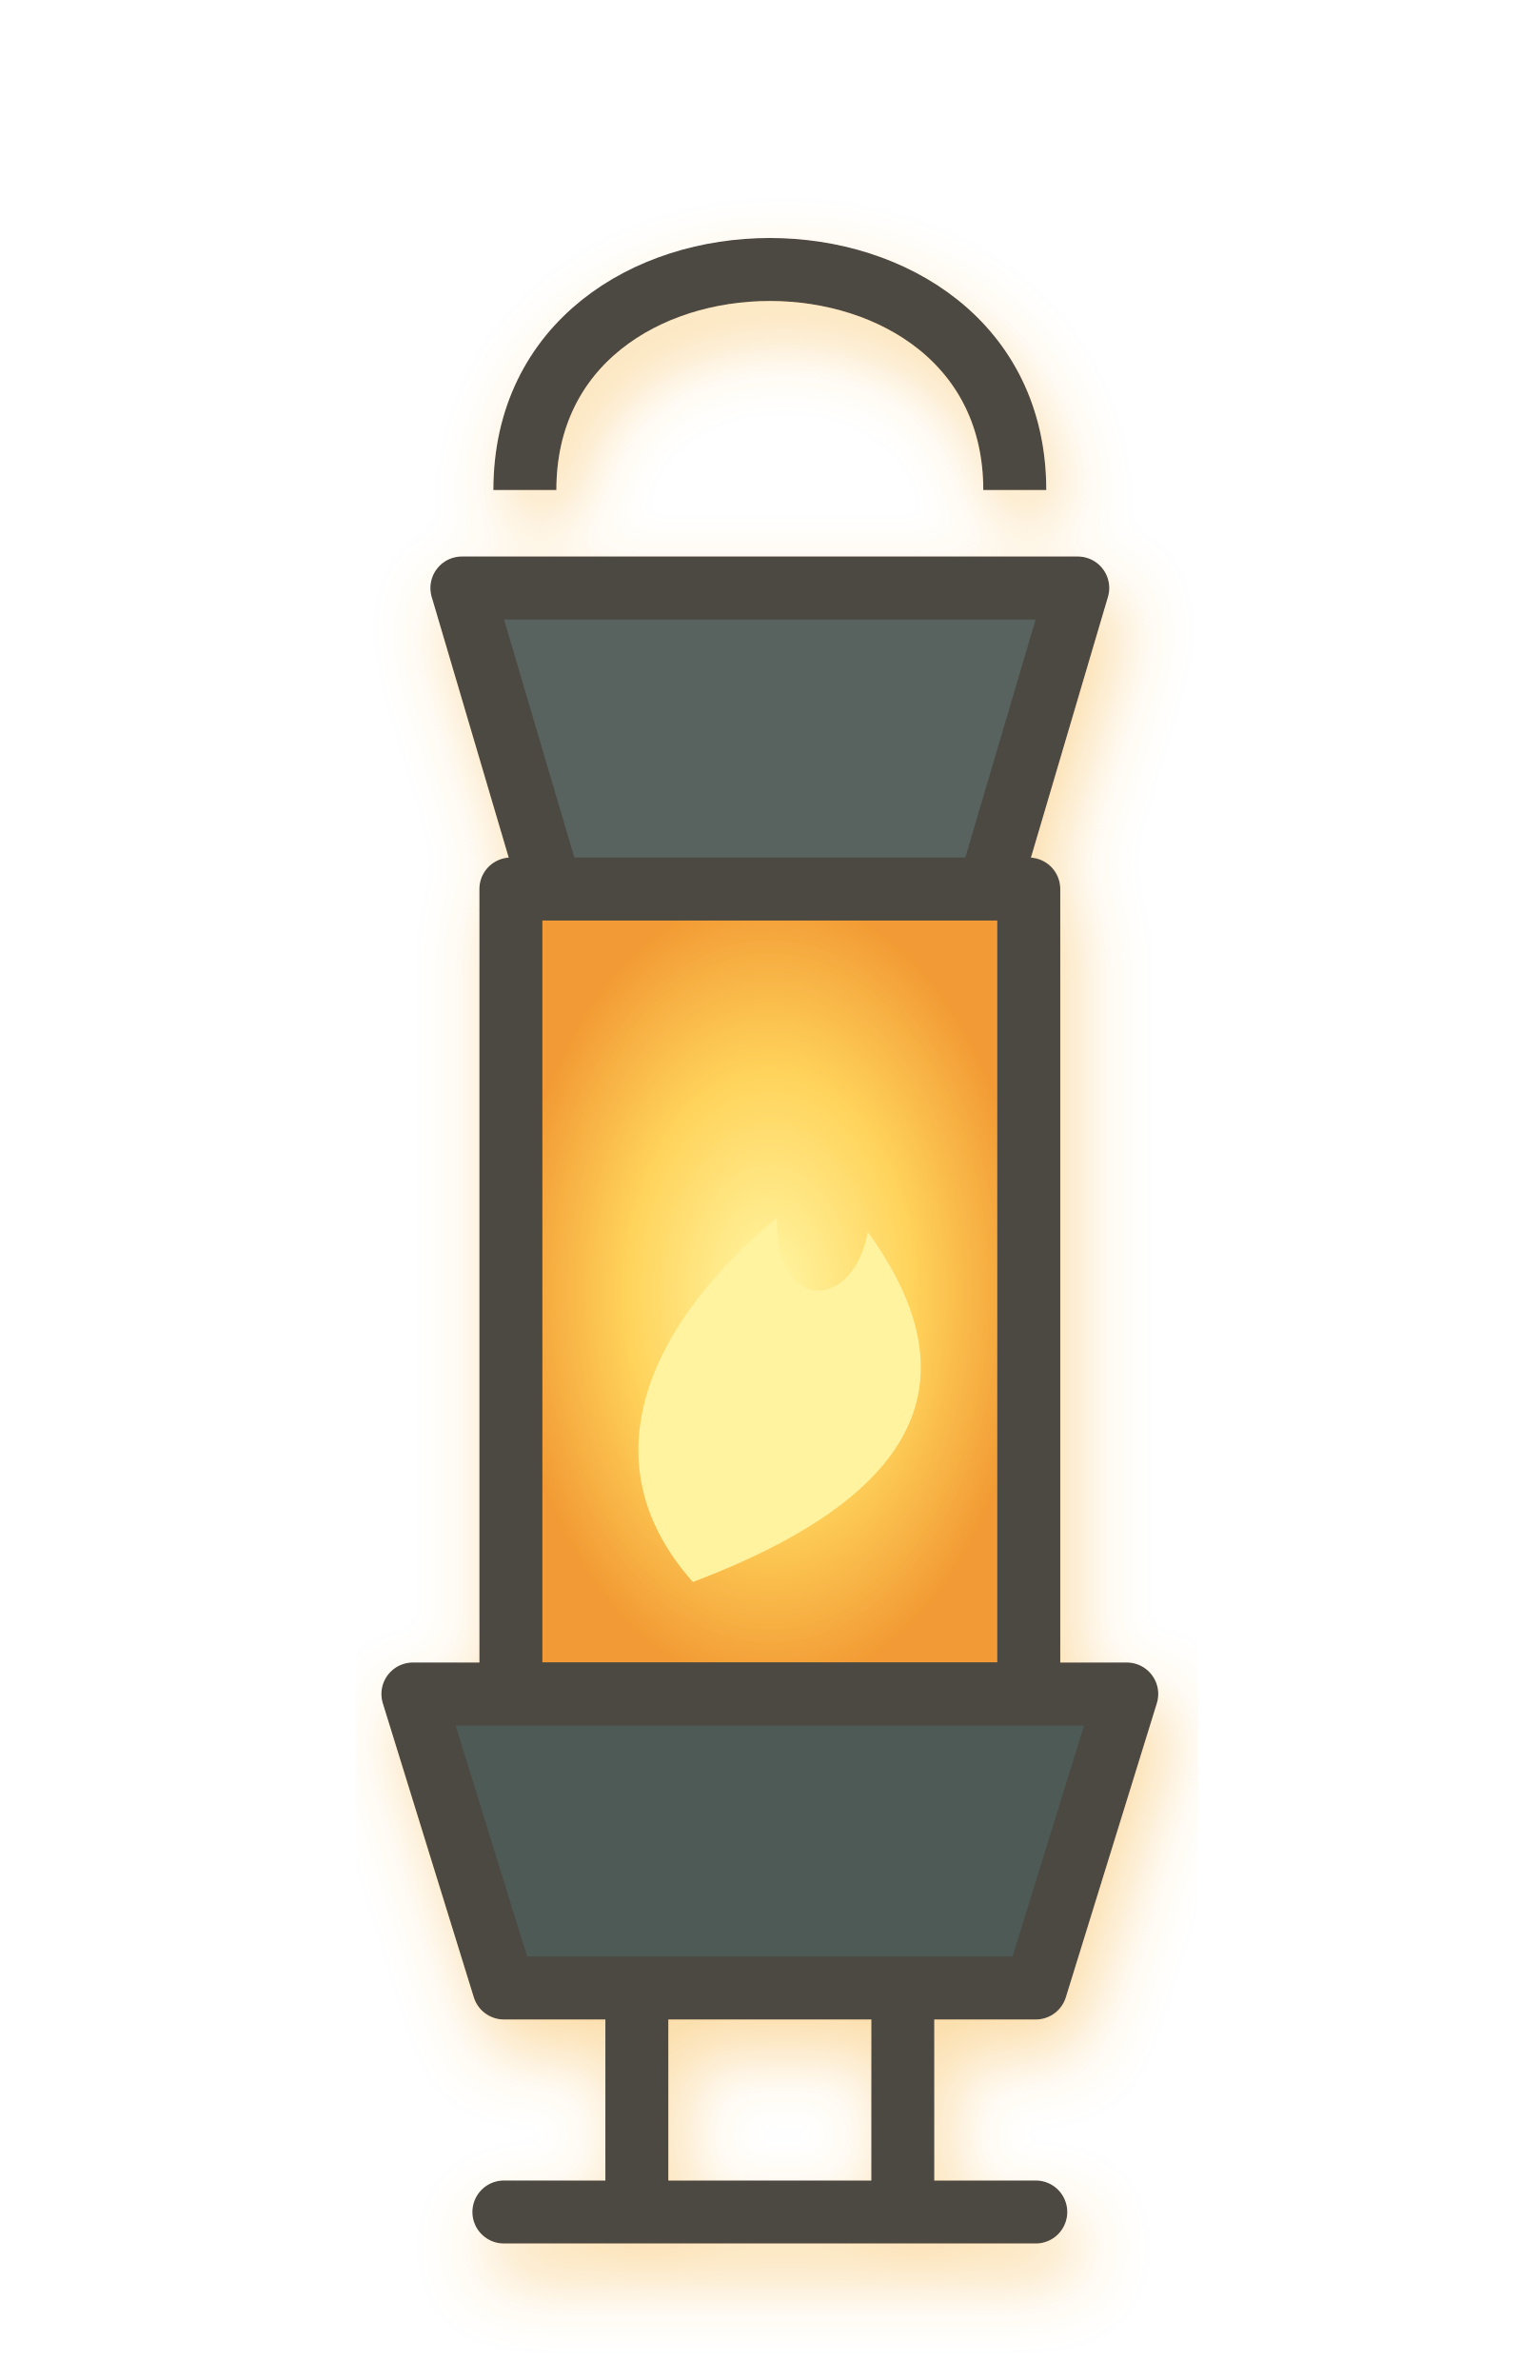
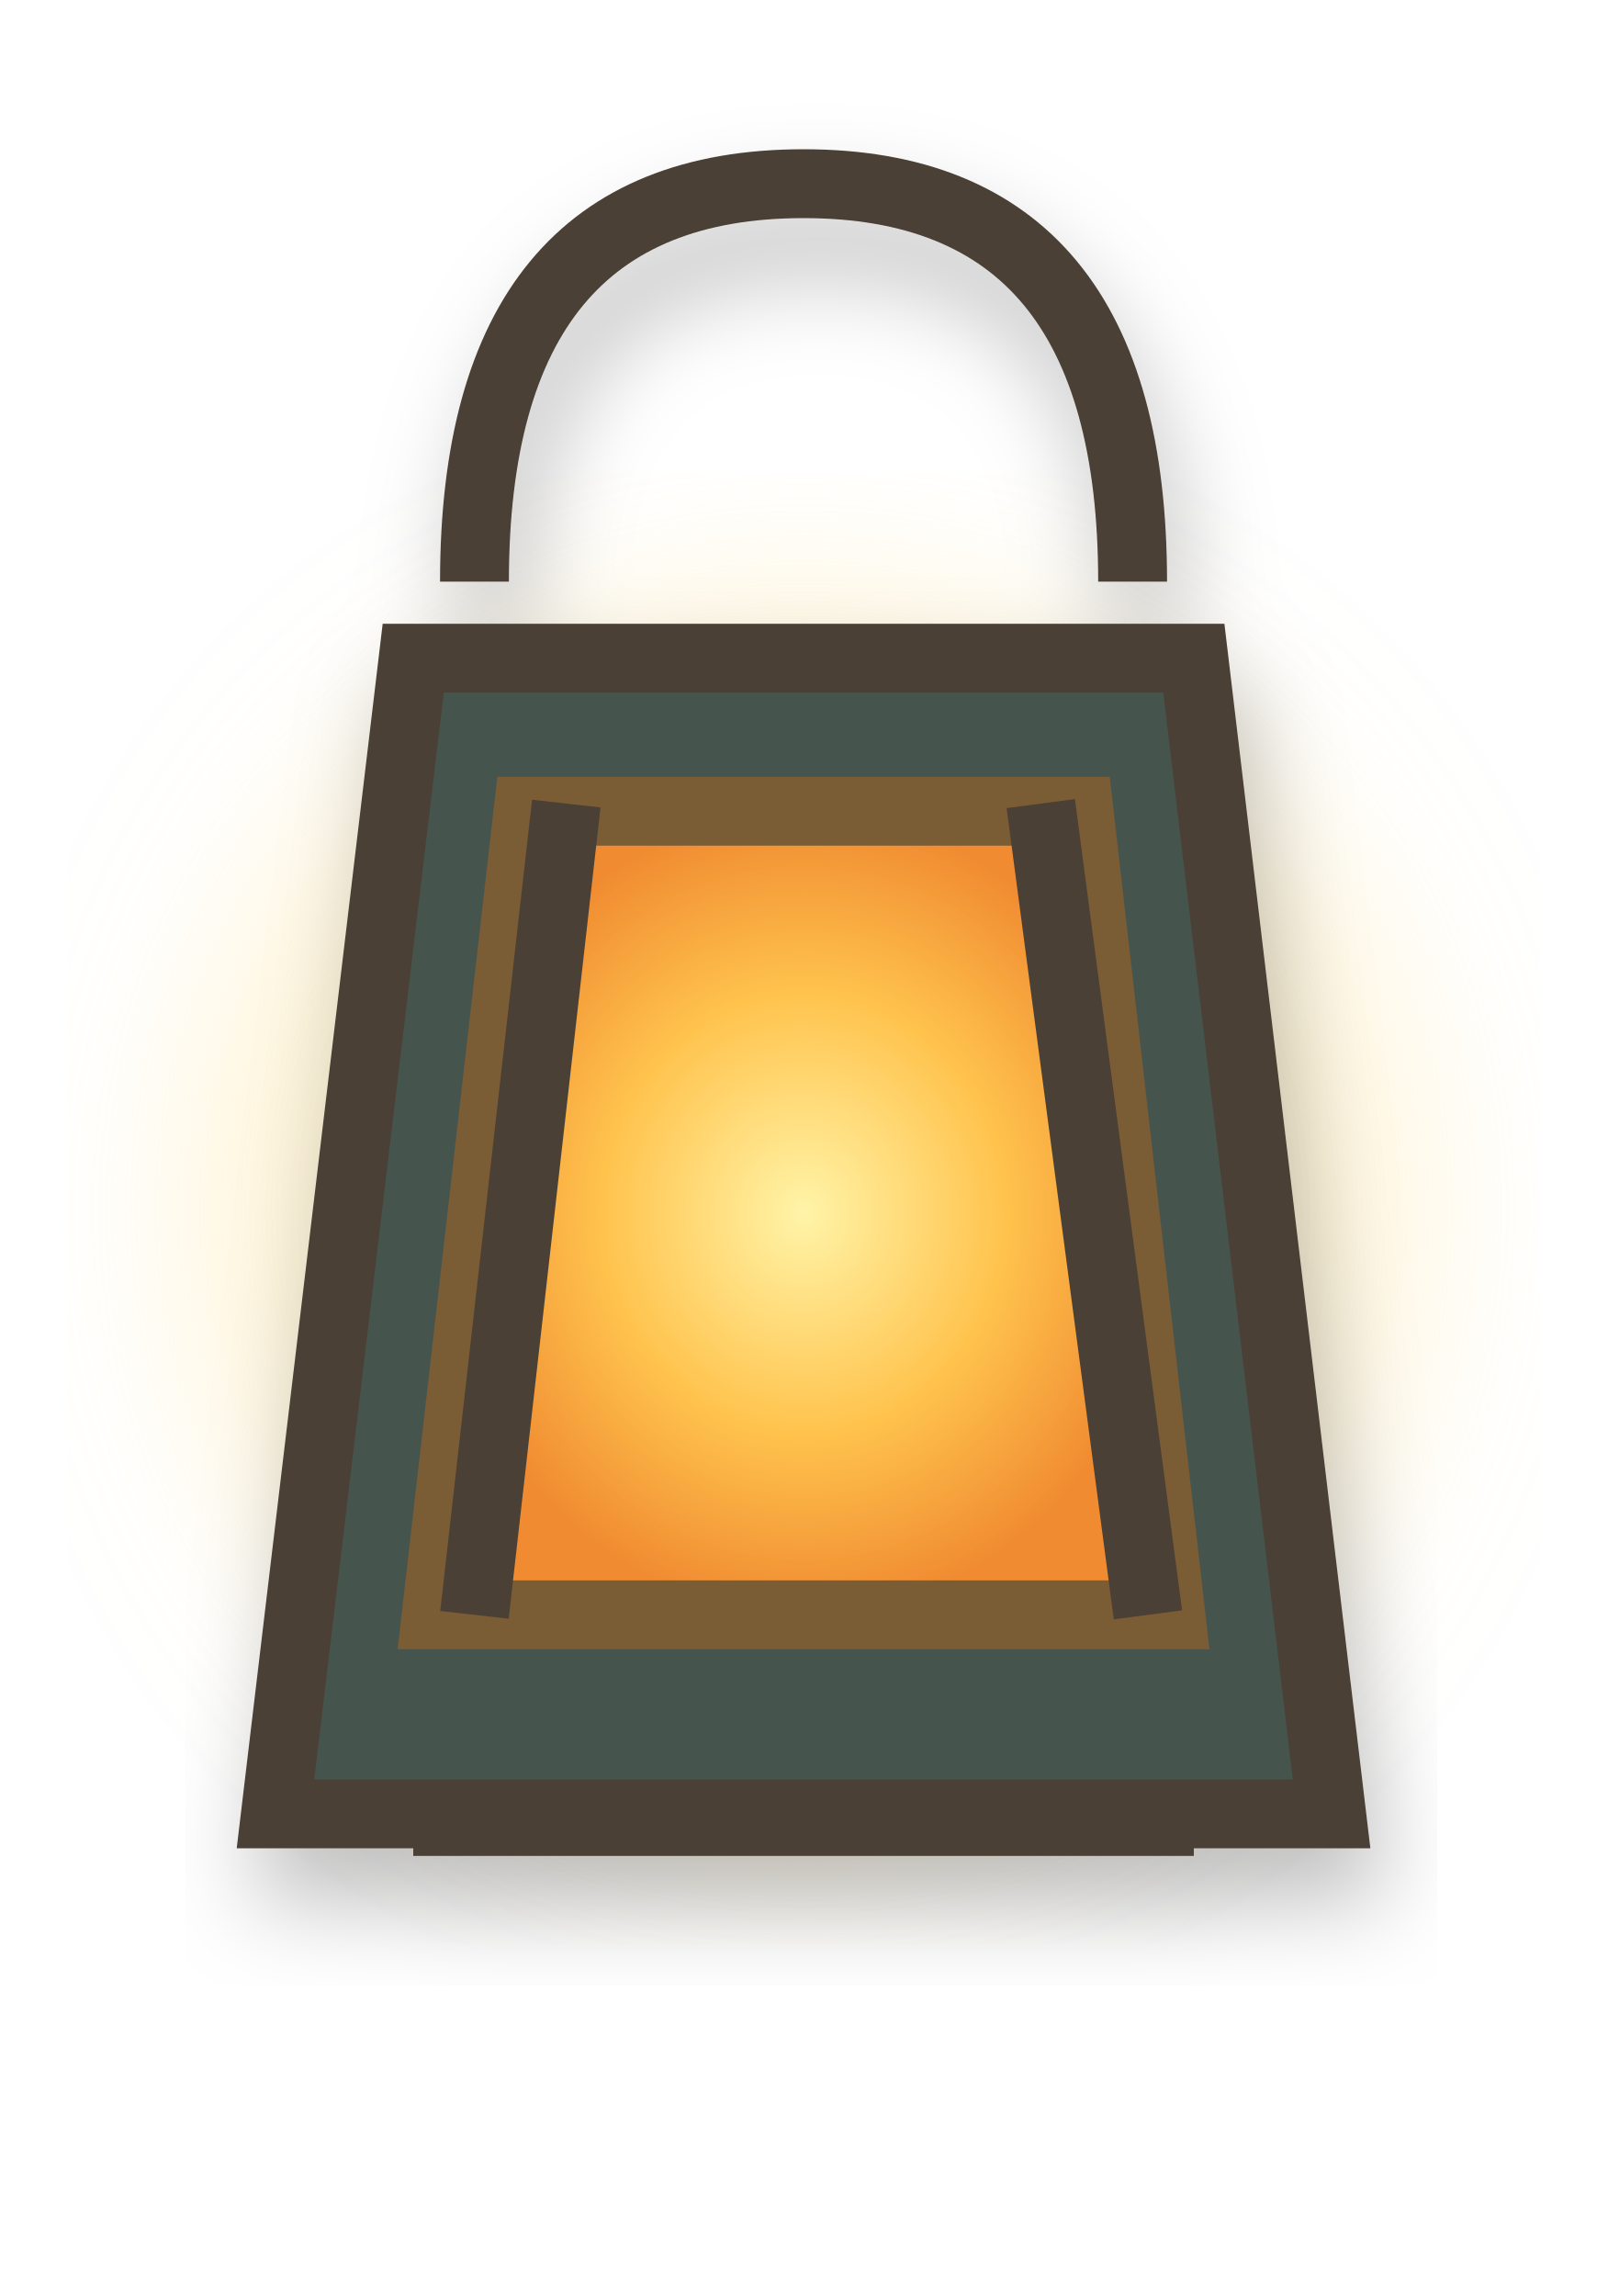
- <svg xmlns="http://www.w3.org/2000/svg" viewBox="0 0 220 340">
+ <svg xmlns="http://www.w3.org/2000/svg" viewBox="0 0 210 300">
  <defs>
    <radialGradient id="l">
-       <stop stop-color="#fff7a5" />
-       <stop offset=".55" stop-color="#ffd35b" />
-       <stop offset="1" stop-color="#f29a34" />
+       <stop stop-color="#fff4a8" />
+       <stop offset=".55" stop-color="#ffc34d" />
+       <stop offset="1" stop-color="#f08b31" />
    </radialGradient>
    <filter id="g">
-       <feDropShadow dy="5" stdDeviation="5" flood-color="#f6b23c" flood-opacity=".45" />
+       <feGaussianBlur stdDeviation="12" />
+     </filter>
+     <filter id="s">
+       <feDropShadow dy="7" stdDeviation="6" flood-opacity=".25" />
    </filter>
  </defs>
-   <g filter="url(#g)" stroke="#4c4a43" stroke-width="9" stroke-linejoin="round">
-     <path d="M75 70c0-42 70-42 70 0" fill="none" />
-     <path d="M66 84h88l-13 44H79z" fill="#58635e" />
-     <path d="M73 127h74v115H73z" fill="url(#l)" />
-     <path d="M59 242h102l-13 42H72z" fill="#4e5a55" />
-     <path d="M91 284v32M129 284v32" />
-     <path d="M72 316h76" stroke-linecap="round" />
+   <circle cx="105" cy="158" r="80" fill="#ffd45d" opacity=".25" filter="url(#g)" />
+   <g filter="url(#s)" stroke="#4b4035" stroke-width="9" fill="none">
+     <path d="M62 76q0-52 43-52t43 52" />
+     <path d="M54 86h102l18 151H36Z" fill="#45554e" />
+     <path d="M69 106h72l12 105H57Z" fill="url(#l)" stroke="#7a5b36" />
+     <path d="M74 105l-12 106M136 105l14 106" />
+     <path d="M54 238h102" />
  </g>
-   <path d="M99 226c-16-18-5-38 12-52 0 14 11 13 13 2 13 18 12 36-25 50z" fill="#fff3a0" />
</svg>
